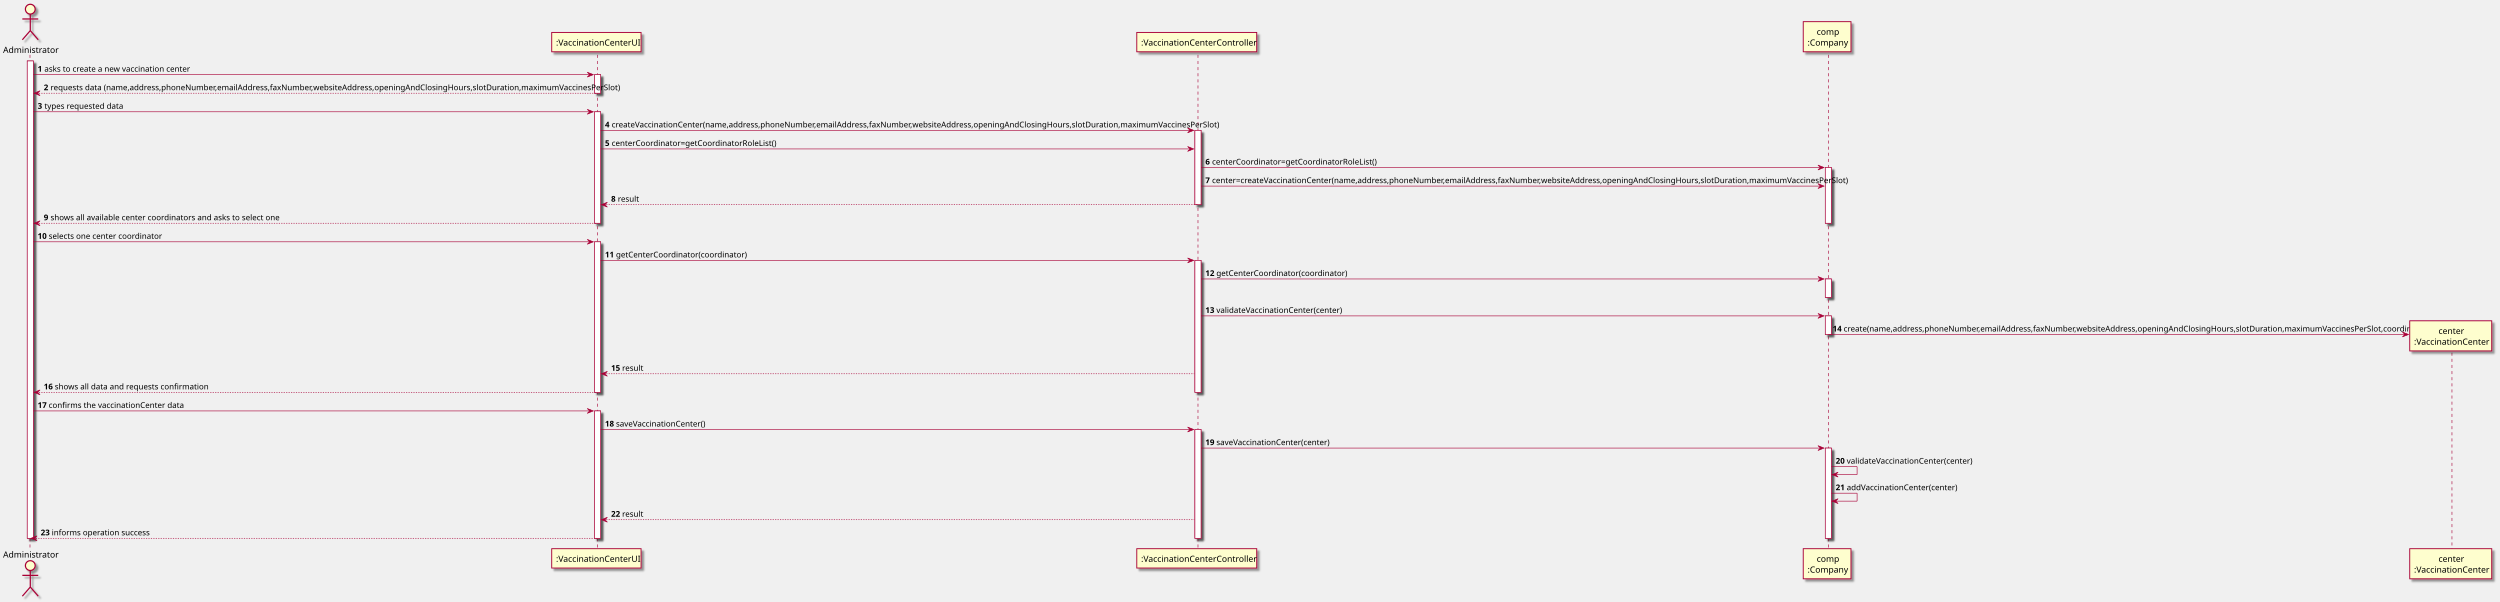
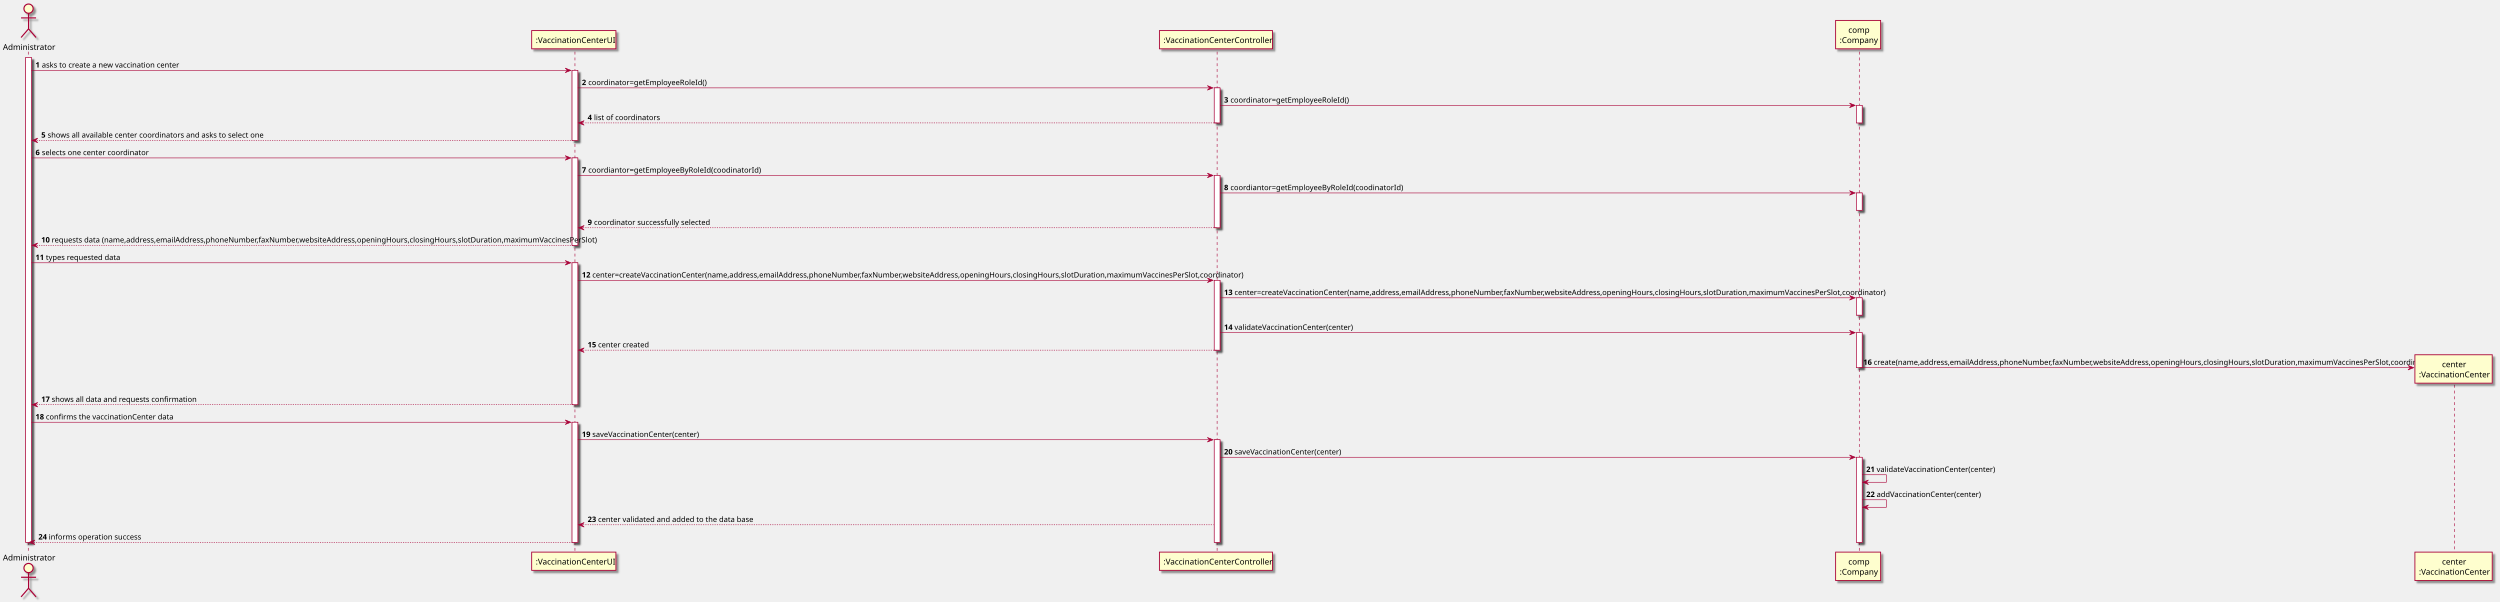
- <svg xmlns="http://www.w3.org/2000/svg" contentScriptType="application/ecmascript" contentStyleType="text/css" height="983px" preserveAspectRatio="none" style="width:4085px;height:983px;background:#FFFFFF;" version="1.1" viewBox="0 0 4085 983" width="4085px" zoomAndPan="magnify">
+ <svg xmlns="http://www.w3.org/2000/svg" contentScriptType="application/ecmascript" contentStyleType="text/css" height="1043px" preserveAspectRatio="none" style="width:4333px;height:1043px;background:#FFFFFF;" version="1.1" viewBox="0 0 4333 1043" width="4333px" zoomAndPan="magnify">
  <defs>
-     <filter height="300%" id="f60t65qigpvbv" width="300%" x="-1" y="-1">
+     <filter height="300%" id="f1j7sshg70v2i0" width="300%" x="-1" y="-1">
      <feGaussianBlur result="blurOut" stdDeviation="2.0" />
      <feColorMatrix in="blurOut" result="blurOut2" type="matrix" values="0 0 0 0 0 0 0 0 0 0 0 0 0 0 0 0 0 0 .4 0" />
      <feOffset dx="4.0" dy="4.0" in="blurOut2" result="blurOut3" />
      <feBlend in="SourceGraphic" in2="blurOut3" mode="normal" />
    </filter>
  </defs>
  <g>
-     <rect fill="#FFFFFF" filter="url(#f60t65qigpvbv)" height="779.953" style="stroke:#A80036;stroke-width:1.0;" width="10" x="44.5" y="99.609" />
-     <rect fill="#FFFFFF" filter="url(#f60t65qigpvbv)" height="30.352" style="stroke:#A80036;stroke-width:1.0;" width="10" x="971.5" y="121.961" />
-     <rect fill="#FFFFFF" filter="url(#f60t65qigpvbv)" height="182.109" style="stroke:#A80036;stroke-width:1.0;" width="10" x="971.5" y="182.664" />
-     <rect fill="#FFFFFF" filter="url(#f60t65qigpvbv)" height="245.977" style="stroke:#A80036;stroke-width:1.0;" width="10" x="971.5" y="395.125" />
-     <rect fill="#FFFFFF" filter="url(#f60t65qigpvbv)" height="208.109" style="stroke:#A80036;stroke-width:1.0;" width="10" x="971.5" y="671.453" />
-     <rect fill="#FFFFFF" filter="url(#f60t65qigpvbv)" height="121.406" style="stroke:#A80036;stroke-width:1.0;" width="10" x="1952.5" y="213.016" />
-     <rect fill="#FFFFFF" filter="url(#f60t65qigpvbv)" height="215.625" style="stroke:#A80036;stroke-width:1.0;" width="10" x="1952.5" y="425.477" />
-     <rect fill="#FFFFFF" filter="url(#f60t65qigpvbv)" height="177.758" style="stroke:#A80036;stroke-width:1.0;" width="10" x="1952.5" y="701.805" />
-     <rect fill="#FFFFFF" filter="url(#f60t65qigpvbv)" height="91.055" style="stroke:#A80036;stroke-width:1.0;" width="10" x="2982.5" y="273.719" />
-     <rect fill="#FFFFFF" filter="url(#f60t65qigpvbv)" height="30" style="stroke:#A80036;stroke-width:1.0;" width="10" x="2982.5" y="455.828" />
-     <rect fill="#FFFFFF" filter="url(#f60t65qigpvbv)" height="30.352" style="stroke:#A80036;stroke-width:1.0;" width="10" x="2982.5" y="516.18" />
-     <rect fill="#FFFFFF" filter="url(#f60t65qigpvbv)" height="147.406" style="stroke:#A80036;stroke-width:1.0;" width="10" x="2982.5" y="732.156" />
-     <line style="stroke:#A80036;stroke-width:1.0;stroke-dasharray:5.0,5.0;" x1="49" x2="49" y1="89.609" y2="897.562" />
-     <line style="stroke:#A80036;stroke-width:1.0;stroke-dasharray:5.0,5.0;" x1="976.5" x2="976.5" y1="89.609" y2="897.562" />
-     <line style="stroke:#A80036;stroke-width:1.0;stroke-dasharray:5.0,5.0;" x1="1957.5" x2="1957.5" y1="89.609" y2="897.562" />
-     <line style="stroke:#A80036;stroke-width:1.0;stroke-dasharray:5.0,5.0;" x1="2987.5" x2="2987.5" y1="89.609" y2="897.562" />
-     <line style="stroke:#A80036;stroke-width:1.0;stroke-dasharray:5.0,5.0;" x1="4006.5" x2="4006.5" y1="566.289" y2="897.562" />
+     <rect fill="#FFFFFF" filter="url(#f1j7sshg70v2i0)" height="840.305" style="stroke:#A80036;stroke-width:1.0;" width="10" x="44.5" y="99.609" />
+     <rect fill="#FFFFFF" filter="url(#f1j7sshg70v2i0)" height="121.406" style="stroke:#A80036;stroke-width:1.0;" width="10" x="991.5" y="121.961" />
+     <rect fill="#FFFFFF" filter="url(#f1j7sshg70v2i0)" height="151.406" style="stroke:#A80036;stroke-width:1.0;" width="10" x="991.5" y="273.719" />
+     <rect fill="#FFFFFF" filter="url(#f1j7sshg70v2i0)" height="245.977" style="stroke:#A80036;stroke-width:1.0;" width="10" x="991.5" y="455.477" />
+     <rect fill="#FFFFFF" filter="url(#f1j7sshg70v2i0)" height="208.109" style="stroke:#A80036;stroke-width:1.0;" width="10" x="991.5" y="731.805" />
+     <rect fill="#FFFFFF" filter="url(#f1j7sshg70v2i0)" height="60.703" style="stroke:#A80036;stroke-width:1.0;" width="10" x="2104.5" y="152.312" />
+     <rect fill="#FFFFFF" filter="url(#f1j7sshg70v2i0)" height="90.703" style="stroke:#A80036;stroke-width:1.0;" width="10" x="2104.5" y="304.07" />
+     <rect fill="#FFFFFF" filter="url(#f1j7sshg70v2i0)" height="121.055" style="stroke:#A80036;stroke-width:1.0;" width="10" x="2104.5" y="485.828" />
+     <rect fill="#FFFFFF" filter="url(#f1j7sshg70v2i0)" height="177.758" style="stroke:#A80036;stroke-width:1.0;" width="10" x="2104.5" y="762.156" />
+     <rect fill="#FFFFFF" filter="url(#f1j7sshg70v2i0)" height="30.352" style="stroke:#A80036;stroke-width:1.0;" width="10" x="3217.5" y="182.664" />
+     <rect fill="#FFFFFF" filter="url(#f1j7sshg70v2i0)" height="30" style="stroke:#A80036;stroke-width:1.0;" width="10" x="3217.5" y="334.422" />
+     <rect fill="#FFFFFF" filter="url(#f1j7sshg70v2i0)" height="30" style="stroke:#A80036;stroke-width:1.0;" width="10" x="3217.5" y="516.18" />
+     <rect fill="#FFFFFF" filter="url(#f1j7sshg70v2i0)" height="60.703" style="stroke:#A80036;stroke-width:1.0;" width="10" x="3217.5" y="576.531" />
+     <rect fill="#FFFFFF" filter="url(#f1j7sshg70v2i0)" height="147.406" style="stroke:#A80036;stroke-width:1.0;" width="10" x="3217.5" y="792.508" />
+     <line style="stroke:#A80036;stroke-width:1.0;stroke-dasharray:5.0,5.0;" x1="49" x2="49" y1="89.609" y2="957.914" />
+     <line style="stroke:#A80036;stroke-width:1.0;stroke-dasharray:5.0,5.0;" x1="996.5" x2="996.5" y1="89.609" y2="957.914" />
+     <line style="stroke:#A80036;stroke-width:1.0;stroke-dasharray:5.0,5.0;" x1="2109.5" x2="2109.5" y1="89.609" y2="957.914" />
+     <line style="stroke:#A80036;stroke-width:1.0;stroke-dasharray:5.0,5.0;" x1="3222.5" x2="3222.5" y1="89.609" y2="957.914" />
+     <line style="stroke:#A80036;stroke-width:1.0;stroke-dasharray:5.0,5.0;" x1="4254.5" x2="4254.5" y1="656.992" y2="957.914" />
    <text fill="#000000" font-family="sans-serif" font-size="14" lengthAdjust="spacing" textLength="83" x="5" y="86.533">Administrator</text>
-     <ellipse cx="49.5" cy="15" fill="#FEFECE" filter="url(#f60t65qigpvbv)" rx="8" ry="8" style="stroke:#A80036;stroke-width:2.0;" />
-     <path d="M49.5,23 L49.5,50 M36.5,31 L62.5,31 M49.5,50 L36.5,65 M49.5,50 L62.5,65 " fill="none" filter="url(#f60t65qigpvbv)" style="stroke:#A80036;stroke-width:2.0;" />
-     <text fill="#000000" font-family="sans-serif" font-size="14" lengthAdjust="spacing" textLength="83" x="5" y="911.096">Administrator</text>
-     <ellipse cx="49.5" cy="924.172" fill="#FEFECE" filter="url(#f60t65qigpvbv)" rx="8" ry="8" style="stroke:#A80036;stroke-width:2.0;" />
-     <path d="M49.5,932.172 L49.5,959.172 M36.5,940.172 L62.5,940.172 M49.5,959.172 L36.5,974.172 M49.5,959.172 L62.5,974.172 " fill="none" filter="url(#f60t65qigpvbv)" style="stroke:#A80036;stroke-width:2.0;" />
-     <rect fill="#FEFECE" filter="url(#f60t65qigpvbv)" height="31.609" style="stroke:#A80036;stroke-width:1.5;" width="146" x="901.5" y="53" />
-     <text fill="#000000" font-family="sans-serif" font-size="14" lengthAdjust="spacing" textLength="132" x="908.5" y="74.533">:VaccinationCenterUI</text>
-     <rect fill="#FEFECE" filter="url(#f60t65qigpvbv)" height="31.609" style="stroke:#A80036;stroke-width:1.5;" width="146" x="901.5" y="896.562" />
-     <text fill="#000000" font-family="sans-serif" font-size="14" lengthAdjust="spacing" textLength="132" x="908.5" y="918.096">:VaccinationCenterUI</text>
-     <rect fill="#FEFECE" filter="url(#f60t65qigpvbv)" height="31.609" style="stroke:#A80036;stroke-width:1.5;" width="196" x="1857.5" y="53" />
-     <text fill="#000000" font-family="sans-serif" font-size="14" lengthAdjust="spacing" textLength="182" x="1864.5" y="74.533">:VaccinationCenterController</text>
-     <rect fill="#FEFECE" filter="url(#f60t65qigpvbv)" height="31.609" style="stroke:#A80036;stroke-width:1.5;" width="196" x="1857.5" y="896.562" />
-     <text fill="#000000" font-family="sans-serif" font-size="14" lengthAdjust="spacing" textLength="182" x="1864.5" y="918.096">:VaccinationCenterController</text>
-     <rect fill="#FEFECE" filter="url(#f60t65qigpvbv)" height="49.219" style="stroke:#A80036;stroke-width:1.5;" width="78" x="2946.5" y="35.391" />
-     <text fill="#000000" font-family="sans-serif" font-size="14" lengthAdjust="spacing" textLength="34" x="2968.5" y="56.924">comp</text>
-     <text fill="#000000" font-family="sans-serif" font-size="14" lengthAdjust="spacing" textLength="64" x="2953.5" y="74.533">:Company</text>
-     <rect fill="#FEFECE" filter="url(#f60t65qigpvbv)" height="49.219" style="stroke:#A80036;stroke-width:1.5;" width="78" x="2946.5" y="896.562" />
-     <text fill="#000000" font-family="sans-serif" font-size="14" lengthAdjust="spacing" textLength="34" x="2968.5" y="918.096">comp</text>
-     <text fill="#000000" font-family="sans-serif" font-size="14" lengthAdjust="spacing" textLength="64" x="2953.5" y="935.705">:Company</text>
-     <rect fill="#FEFECE" filter="url(#f60t65qigpvbv)" height="49.219" style="stroke:#A80036;stroke-width:1.5;" width="134" x="3937.5" y="896.562" />
-     <text fill="#000000" font-family="sans-serif" font-size="14" lengthAdjust="spacing" textLength="40" x="3984.5" y="918.096">center</text>
-     <text fill="#000000" font-family="sans-serif" font-size="14" lengthAdjust="spacing" textLength="120" x="3944.5" y="935.705">:VaccinationCenter</text>
-     <rect fill="#FFFFFF" filter="url(#f60t65qigpvbv)" height="779.953" style="stroke:#A80036;stroke-width:1.0;" width="10" x="44.5" y="99.609" />
-     <rect fill="#FFFFFF" filter="url(#f60t65qigpvbv)" height="30.352" style="stroke:#A80036;stroke-width:1.0;" width="10" x="971.5" y="121.961" />
-     <rect fill="#FFFFFF" filter="url(#f60t65qigpvbv)" height="182.109" style="stroke:#A80036;stroke-width:1.0;" width="10" x="971.5" y="182.664" />
-     <rect fill="#FFFFFF" filter="url(#f60t65qigpvbv)" height="245.977" style="stroke:#A80036;stroke-width:1.0;" width="10" x="971.5" y="395.125" />
-     <rect fill="#FFFFFF" filter="url(#f60t65qigpvbv)" height="208.109" style="stroke:#A80036;stroke-width:1.0;" width="10" x="971.5" y="671.453" />
-     <rect fill="#FFFFFF" filter="url(#f60t65qigpvbv)" height="121.406" style="stroke:#A80036;stroke-width:1.0;" width="10" x="1952.5" y="213.016" />
-     <rect fill="#FFFFFF" filter="url(#f60t65qigpvbv)" height="215.625" style="stroke:#A80036;stroke-width:1.0;" width="10" x="1952.5" y="425.477" />
-     <rect fill="#FFFFFF" filter="url(#f60t65qigpvbv)" height="177.758" style="stroke:#A80036;stroke-width:1.0;" width="10" x="1952.5" y="701.805" />
-     <rect fill="#FFFFFF" filter="url(#f60t65qigpvbv)" height="91.055" style="stroke:#A80036;stroke-width:1.0;" width="10" x="2982.5" y="273.719" />
-     <rect fill="#FFFFFF" filter="url(#f60t65qigpvbv)" height="30" style="stroke:#A80036;stroke-width:1.0;" width="10" x="2982.5" y="455.828" />
-     <rect fill="#FFFFFF" filter="url(#f60t65qigpvbv)" height="30.352" style="stroke:#A80036;stroke-width:1.0;" width="10" x="2982.5" y="516.18" />
-     <rect fill="#FFFFFF" filter="url(#f60t65qigpvbv)" height="147.406" style="stroke:#A80036;stroke-width:1.0;" width="10" x="2982.5" y="732.156" />
-     <polygon fill="#A80036" points="959.5,117.961,969.5,121.961,959.5,125.961,963.5,121.961" style="stroke:#A80036;stroke-width:1.0;" />
-     <line style="stroke:#A80036;stroke-width:1.0;" x1="54.5" x2="965.5" y1="121.961" y2="121.961" />
+     <ellipse cx="49.5" cy="15" fill="#FEFECE" filter="url(#f1j7sshg70v2i0)" rx="8" ry="8" style="stroke:#A80036;stroke-width:2.0;" />
+     <path d="M49.5,23 L49.5,50 M36.5,31 L62.5,31 M49.5,50 L36.5,65 M49.5,50 L62.5,65 " fill="none" filter="url(#f1j7sshg70v2i0)" style="stroke:#A80036;stroke-width:2.0;" />
+     <text fill="#000000" font-family="sans-serif" font-size="14" lengthAdjust="spacing" textLength="83" x="5" y="971.447">Administrator</text>
+     <ellipse cx="49.5" cy="984.523" fill="#FEFECE" filter="url(#f1j7sshg70v2i0)" rx="8" ry="8" style="stroke:#A80036;stroke-width:2.0;" />
+     <path d="M49.5,992.523 L49.5,1019.523 M36.5,1000.523 L62.5,1000.523 M49.5,1019.523 L36.5,1034.523 M49.5,1019.523 L62.5,1034.523 " fill="none" filter="url(#f1j7sshg70v2i0)" style="stroke:#A80036;stroke-width:2.0;" />
+     <rect fill="#FEFECE" filter="url(#f1j7sshg70v2i0)" height="31.609" style="stroke:#A80036;stroke-width:1.5;" width="146" x="921.5" y="53" />
+     <text fill="#000000" font-family="sans-serif" font-size="14" lengthAdjust="spacing" textLength="132" x="928.5" y="74.533">:VaccinationCenterUI</text>
+     <rect fill="#FEFECE" filter="url(#f1j7sshg70v2i0)" height="31.609" style="stroke:#A80036;stroke-width:1.5;" width="146" x="921.5" y="956.914" />
+     <text fill="#000000" font-family="sans-serif" font-size="14" lengthAdjust="spacing" textLength="132" x="928.5" y="978.447">:VaccinationCenterUI</text>
+     <rect fill="#FEFECE" filter="url(#f1j7sshg70v2i0)" height="31.609" style="stroke:#A80036;stroke-width:1.5;" width="196" x="2009.5" y="53" />
+     <text fill="#000000" font-family="sans-serif" font-size="14" lengthAdjust="spacing" textLength="182" x="2016.5" y="74.533">:VaccinationCenterController</text>
+     <rect fill="#FEFECE" filter="url(#f1j7sshg70v2i0)" height="31.609" style="stroke:#A80036;stroke-width:1.5;" width="196" x="2009.5" y="956.914" />
+     <text fill="#000000" font-family="sans-serif" font-size="14" lengthAdjust="spacing" textLength="182" x="2016.5" y="978.447">:VaccinationCenterController</text>
+     <rect fill="#FEFECE" filter="url(#f1j7sshg70v2i0)" height="49.219" style="stroke:#A80036;stroke-width:1.5;" width="78" x="3181.5" y="35.391" />
+     <text fill="#000000" font-family="sans-serif" font-size="14" lengthAdjust="spacing" textLength="34" x="3203.5" y="56.924">comp</text>
+     <text fill="#000000" font-family="sans-serif" font-size="14" lengthAdjust="spacing" textLength="64" x="3188.5" y="74.533">:Company</text>
+     <rect fill="#FEFECE" filter="url(#f1j7sshg70v2i0)" height="49.219" style="stroke:#A80036;stroke-width:1.5;" width="78" x="3181.5" y="956.914" />
+     <text fill="#000000" font-family="sans-serif" font-size="14" lengthAdjust="spacing" textLength="34" x="3203.5" y="978.447">comp</text>
+     <text fill="#000000" font-family="sans-serif" font-size="14" lengthAdjust="spacing" textLength="64" x="3188.5" y="996.057">:Company</text>
+     <rect fill="#FEFECE" filter="url(#f1j7sshg70v2i0)" height="49.219" style="stroke:#A80036;stroke-width:1.5;" width="134" x="4185.5" y="956.914" />
+     <text fill="#000000" font-family="sans-serif" font-size="14" lengthAdjust="spacing" textLength="40" x="4232.5" y="978.447">center</text>
+     <text fill="#000000" font-family="sans-serif" font-size="14" lengthAdjust="spacing" textLength="120" x="4192.5" y="996.057">:VaccinationCenter</text>
+     <rect fill="#FFFFFF" filter="url(#f1j7sshg70v2i0)" height="840.305" style="stroke:#A80036;stroke-width:1.0;" width="10" x="44.5" y="99.609" />
+     <rect fill="#FFFFFF" filter="url(#f1j7sshg70v2i0)" height="121.406" style="stroke:#A80036;stroke-width:1.0;" width="10" x="991.5" y="121.961" />
+     <rect fill="#FFFFFF" filter="url(#f1j7sshg70v2i0)" height="151.406" style="stroke:#A80036;stroke-width:1.0;" width="10" x="991.5" y="273.719" />
+     <rect fill="#FFFFFF" filter="url(#f1j7sshg70v2i0)" height="245.977" style="stroke:#A80036;stroke-width:1.0;" width="10" x="991.5" y="455.477" />
+     <rect fill="#FFFFFF" filter="url(#f1j7sshg70v2i0)" height="208.109" style="stroke:#A80036;stroke-width:1.0;" width="10" x="991.5" y="731.805" />
+     <rect fill="#FFFFFF" filter="url(#f1j7sshg70v2i0)" height="60.703" style="stroke:#A80036;stroke-width:1.0;" width="10" x="2104.5" y="152.312" />
+     <rect fill="#FFFFFF" filter="url(#f1j7sshg70v2i0)" height="90.703" style="stroke:#A80036;stroke-width:1.0;" width="10" x="2104.5" y="304.07" />
+     <rect fill="#FFFFFF" filter="url(#f1j7sshg70v2i0)" height="121.055" style="stroke:#A80036;stroke-width:1.0;" width="10" x="2104.5" y="485.828" />
+     <rect fill="#FFFFFF" filter="url(#f1j7sshg70v2i0)" height="177.758" style="stroke:#A80036;stroke-width:1.0;" width="10" x="2104.5" y="762.156" />
+     <rect fill="#FFFFFF" filter="url(#f1j7sshg70v2i0)" height="30.352" style="stroke:#A80036;stroke-width:1.0;" width="10" x="3217.5" y="182.664" />
+     <rect fill="#FFFFFF" filter="url(#f1j7sshg70v2i0)" height="30" style="stroke:#A80036;stroke-width:1.0;" width="10" x="3217.5" y="334.422" />
+     <rect fill="#FFFFFF" filter="url(#f1j7sshg70v2i0)" height="30" style="stroke:#A80036;stroke-width:1.0;" width="10" x="3217.5" y="516.18" />
+     <rect fill="#FFFFFF" filter="url(#f1j7sshg70v2i0)" height="60.703" style="stroke:#A80036;stroke-width:1.0;" width="10" x="3217.5" y="576.531" />
+     <rect fill="#FFFFFF" filter="url(#f1j7sshg70v2i0)" height="147.406" style="stroke:#A80036;stroke-width:1.0;" width="10" x="3217.5" y="792.508" />
+     <polygon fill="#A80036" points="979.5,117.961,989.5,121.961,979.5,125.961,983.5,121.961" style="stroke:#A80036;stroke-width:1.0;" />
+     <line style="stroke:#A80036;stroke-width:1.0;" x1="54.5" x2="985.5" y1="121.961" y2="121.961" />
    <text fill="#000000" font-family="sans-serif" font-size="13" font-weight="bold" lengthAdjust="spacing" textLength="7" x="61.5" y="117.105">1</text>
    <text fill="#000000" font-family="sans-serif" font-size="13" lengthAdjust="spacing" textLength="229" x="72.5" y="117.105">asks to create a new vaccination center</text>
-     <polygon fill="#A80036" points="65.5,148.312,55.5,152.312,65.5,156.312,61.5,152.312" style="stroke:#A80036;stroke-width:1.0;" />
-     <line style="stroke:#A80036;stroke-width:1.0;stroke-dasharray:2.0,2.0;" x1="59.5" x2="975.5" y1="152.312" y2="152.312" />
-     <text fill="#000000" font-family="sans-serif" font-size="13" font-weight="bold" lengthAdjust="spacing" textLength="7" x="71.5" y="147.456">2</text>
-     <text fill="#000000" font-family="sans-serif" font-size="13" lengthAdjust="spacing" textLength="882" x="82.5" y="147.456">requests data (name,address,phoneNumber,emailAddress,faxNumber,websiteAddress,openingAndClosingHours,slotDuration,maximumVaccinesPerSlot)</text>
-     <polygon fill="#A80036" points="959.5,178.664,969.5,182.664,959.5,186.664,963.5,182.664" style="stroke:#A80036;stroke-width:1.0;" />
-     <line style="stroke:#A80036;stroke-width:1.0;" x1="54.5" x2="965.5" y1="182.664" y2="182.664" />
-     <text fill="#000000" font-family="sans-serif" font-size="13" font-weight="bold" lengthAdjust="spacing" textLength="7" x="61.5" y="177.808">3</text>
-     <text fill="#000000" font-family="sans-serif" font-size="13" lengthAdjust="spacing" textLength="122" x="72.5" y="177.808">types requested data</text>
-     <polygon fill="#A80036" points="1940.5,209.016,1950.5,213.016,1940.5,217.016,1944.5,213.016" style="stroke:#A80036;stroke-width:1.0;" />
-     <line style="stroke:#A80036;stroke-width:1.0;" x1="981.5" x2="1946.5" y1="213.016" y2="213.016" />
-     <text fill="#000000" font-family="sans-serif" font-size="13" font-weight="bold" lengthAdjust="spacing" textLength="7" x="988.5" y="208.159">4</text>
-     <text fill="#000000" font-family="sans-serif" font-size="13" lengthAdjust="spacing" textLength="941" x="999.5" y="208.159">createVaccinationCenter(name,address,phoneNumber,emailAddress,faxNumber,websiteAddress,openingAndClosingHours,slotDuration,maximumVaccinesPerSlot)</text>
-     <polygon fill="#A80036" points="1940.5,239.367,1950.5,243.367,1940.5,247.367,1944.5,243.367" style="stroke:#A80036;stroke-width:1.0;" />
-     <line style="stroke:#A80036;stroke-width:1.0;" x1="981.5" x2="1946.5" y1="243.367" y2="243.367" />
-     <text fill="#000000" font-family="sans-serif" font-size="13" font-weight="bold" lengthAdjust="spacing" textLength="7" x="988.5" y="238.511">5</text>
-     <text fill="#000000" font-family="sans-serif" font-size="13" lengthAdjust="spacing" textLength="249" x="999.5" y="238.511">centerCoordinator=getCoordinatorRoleList()</text>
-     <polygon fill="#A80036" points="2970.5,269.719,2980.5,273.719,2970.5,277.719,2974.5,273.719" style="stroke:#A80036;stroke-width:1.0;" />
-     <line style="stroke:#A80036;stroke-width:1.0;" x1="1962.5" x2="2976.5" y1="273.719" y2="273.719" />
-     <text fill="#000000" font-family="sans-serif" font-size="13" font-weight="bold" lengthAdjust="spacing" textLength="7" x="1969.5" y="268.862">6</text>
-     <text fill="#000000" font-family="sans-serif" font-size="13" lengthAdjust="spacing" textLength="249" x="1980.5" y="268.862">centerCoordinator=getCoordinatorRoleList()</text>
-     <polygon fill="#A80036" points="2970.5,300.07,2980.5,304.07,2970.5,308.07,2974.5,304.07" style="stroke:#A80036;stroke-width:1.0;" />
-     <line style="stroke:#A80036;stroke-width:1.0;" x1="1962.5" x2="2976.5" y1="304.07" y2="304.07" />
-     <text fill="#000000" font-family="sans-serif" font-size="13" font-weight="bold" lengthAdjust="spacing" textLength="7" x="1969.5" y="299.214">7</text>
-     <text fill="#000000" font-family="sans-serif" font-size="13" lengthAdjust="spacing" textLength="985" x="1980.5" y="299.214">center=createVaccinationCenter(name,address,phoneNumber,emailAddress,faxNumber,websiteAddress,openingAndClosingHours,slotDuration,maximumVaccinesPerSlot)</text>
-     <polygon fill="#A80036" points="992.5,330.422,982.5,334.422,992.5,338.422,988.5,334.422" style="stroke:#A80036;stroke-width:1.0;" />
-     <line style="stroke:#A80036;stroke-width:1.0;stroke-dasharray:2.0,2.0;" x1="986.5" x2="1956.5" y1="334.422" y2="334.422" />
-     <text fill="#000000" font-family="sans-serif" font-size="13" font-weight="bold" lengthAdjust="spacing" textLength="7" x="998.5" y="329.565">8</text>
-     <text fill="#000000" font-family="sans-serif" font-size="13" lengthAdjust="spacing" textLength="32" x="1009.5" y="329.565">result</text>
-     <polygon fill="#A80036" points="65.5,360.773,55.5,364.773,65.5,368.773,61.5,364.773" style="stroke:#A80036;stroke-width:1.0;" />
-     <line style="stroke:#A80036;stroke-width:1.0;stroke-dasharray:2.0,2.0;" x1="59.5" x2="975.5" y1="364.773" y2="364.773" />
-     <text fill="#000000" font-family="sans-serif" font-size="13" font-weight="bold" lengthAdjust="spacing" textLength="7" x="71.5" y="359.917">9</text>
-     <text fill="#000000" font-family="sans-serif" font-size="13" lengthAdjust="spacing" textLength="358" x="82.5" y="359.917">shows all available center coordinators and asks to select one</text>
-     <polygon fill="#A80036" points="959.5,391.125,969.5,395.125,959.5,399.125,963.5,395.125" style="stroke:#A80036;stroke-width:1.0;" />
-     <line style="stroke:#A80036;stroke-width:1.0;" x1="54.5" x2="965.5" y1="395.125" y2="395.125" />
-     <text fill="#000000" font-family="sans-serif" font-size="13" font-weight="bold" lengthAdjust="spacing" textLength="14" x="61.5" y="390.269">10</text>
-     <text fill="#000000" font-family="sans-serif" font-size="13" lengthAdjust="spacing" textLength="175" x="79.5" y="390.269">selects one center coordinator</text>
-     <polygon fill="#A80036" points="1940.5,421.477,1950.5,425.477,1940.5,429.477,1944.5,425.477" style="stroke:#A80036;stroke-width:1.0;" />
-     <line style="stroke:#A80036;stroke-width:1.0;" x1="981.5" x2="1946.5" y1="425.477" y2="425.477" />
-     <text fill="#000000" font-family="sans-serif" font-size="13" font-weight="bold" lengthAdjust="spacing" textLength="14" x="988.5" y="420.62">11</text>
-     <text fill="#000000" font-family="sans-serif" font-size="13" lengthAdjust="spacing" textLength="194" x="1006.5" y="420.62">getCenterCoordinator(coordinator)</text>
-     <polygon fill="#A80036" points="2970.5,451.828,2980.5,455.828,2970.5,459.828,2974.5,455.828" style="stroke:#A80036;stroke-width:1.0;" />
-     <line style="stroke:#A80036;stroke-width:1.0;" x1="1962.5" x2="2976.5" y1="455.828" y2="455.828" />
-     <text fill="#000000" font-family="sans-serif" font-size="13" font-weight="bold" lengthAdjust="spacing" textLength="14" x="1969.5" y="450.972">12</text>
-     <text fill="#000000" font-family="sans-serif" font-size="13" lengthAdjust="spacing" textLength="194" x="1987.5" y="450.972">getCenterCoordinator(coordinator)</text>
-     <polygon fill="#A80036" points="2970.5,512.18,2980.5,516.18,2970.5,520.18,2974.5,516.18" style="stroke:#A80036;stroke-width:1.0;" />
-     <line style="stroke:#A80036;stroke-width:1.0;" x1="1962.5" x2="2976.5" y1="516.18" y2="516.18" />
-     <text fill="#000000" font-family="sans-serif" font-size="13" font-weight="bold" lengthAdjust="spacing" textLength="14" x="1969.5" y="511.323">13</text>
-     <text fill="#000000" font-family="sans-serif" font-size="13" lengthAdjust="spacing" textLength="193" x="1987.5" y="511.323">validateVaccinationCenter(center)</text>
-     <polygon fill="#A80036" points="3925.5,542.531,3935.5,546.531,3925.5,550.531,3929.5,546.531" style="stroke:#A80036;stroke-width:1.0;" />
-     <line style="stroke:#A80036;stroke-width:1.0;" x1="2987.5" x2="3931.5" y1="546.531" y2="546.531" />
-     <text fill="#000000" font-family="sans-serif" font-size="13" font-weight="bold" lengthAdjust="spacing" textLength="14" x="2994.5" y="541.675">14</text>
-     <text fill="#000000" font-family="sans-serif" font-size="13" lengthAdjust="spacing" textLength="903" x="3012.5" y="541.675">create(name,address,phoneNumber,emailAddress,faxNumber,websiteAddress,openingAndClosingHours,slotDuration,maximumVaccinesPerSlot,coordinator)</text>
-     <rect fill="#FEFECE" filter="url(#f60t65qigpvbv)" height="49.219" style="stroke:#A80036;stroke-width:1.5;" width="134" x="3937.5" y="524.18" />
-     <text fill="#000000" font-family="sans-serif" font-size="14" lengthAdjust="spacing" textLength="40" x="3984.5" y="545.713">center</text>
-     <text fill="#000000" font-family="sans-serif" font-size="14" lengthAdjust="spacing" textLength="120" x="3944.5" y="563.322">:VaccinationCenter</text>
-     <polygon fill="#A80036" points="992.5,606.75,982.5,610.75,992.5,614.75,988.5,610.75" style="stroke:#A80036;stroke-width:1.0;" />
-     <line style="stroke:#A80036;stroke-width:1.0;stroke-dasharray:2.0,2.0;" x1="986.5" x2="1951.5" y1="610.75" y2="610.75" />
-     <text fill="#000000" font-family="sans-serif" font-size="13" font-weight="bold" lengthAdjust="spacing" textLength="14" x="998.5" y="605.894">15</text>
-     <text fill="#000000" font-family="sans-serif" font-size="13" lengthAdjust="spacing" textLength="32" x="1016.5" y="605.894">result</text>
-     <polygon fill="#A80036" points="65.5,637.102,55.5,641.102,65.5,645.102,61.5,641.102" style="stroke:#A80036;stroke-width:1.0;" />
-     <line style="stroke:#A80036;stroke-width:1.0;stroke-dasharray:2.0,2.0;" x1="59.5" x2="975.5" y1="641.102" y2="641.102" />
-     <text fill="#000000" font-family="sans-serif" font-size="13" font-weight="bold" lengthAdjust="spacing" textLength="14" x="71.5" y="636.245">16</text>
-     <text fill="#000000" font-family="sans-serif" font-size="13" lengthAdjust="spacing" textLength="236" x="89.5" y="636.245">shows all data and requests confirmation</text>
-     <polygon fill="#A80036" points="959.5,667.453,969.5,671.453,959.5,675.453,963.5,671.453" style="stroke:#A80036;stroke-width:1.0;" />
-     <line style="stroke:#A80036;stroke-width:1.0;" x1="54.5" x2="965.5" y1="671.453" y2="671.453" />
-     <text fill="#000000" font-family="sans-serif" font-size="13" font-weight="bold" lengthAdjust="spacing" textLength="14" x="61.5" y="666.597">17</text>
-     <text fill="#000000" font-family="sans-serif" font-size="13" lengthAdjust="spacing" textLength="206" x="79.5" y="666.597">confirms the vaccinationCenter data</text>
-     <polygon fill="#A80036" points="1940.5,697.805,1950.5,701.805,1940.5,705.805,1944.5,701.805" style="stroke:#A80036;stroke-width:1.0;" />
-     <line style="stroke:#A80036;stroke-width:1.0;" x1="981.5" x2="1946.5" y1="701.805" y2="701.805" />
-     <text fill="#000000" font-family="sans-serif" font-size="13" font-weight="bold" lengthAdjust="spacing" textLength="14" x="988.5" y="696.948">18</text>
-     <text fill="#000000" font-family="sans-serif" font-size="13" lengthAdjust="spacing" textLength="140" x="1006.5" y="696.948">saveVaccinationCenter()</text>
-     <polygon fill="#A80036" points="2970.5,728.156,2980.5,732.156,2970.5,736.156,2974.5,732.156" style="stroke:#A80036;stroke-width:1.0;" />
-     <line style="stroke:#A80036;stroke-width:1.0;" x1="1962.5" x2="2976.5" y1="732.156" y2="732.156" />
-     <text fill="#000000" font-family="sans-serif" font-size="13" font-weight="bold" lengthAdjust="spacing" textLength="14" x="1969.5" y="727.3">19</text>
-     <text fill="#000000" font-family="sans-serif" font-size="13" lengthAdjust="spacing" textLength="176" x="1987.5" y="727.3">saveVaccinationCenter(center)</text>
-     <line style="stroke:#A80036;stroke-width:1.0;" x1="2992.5" x2="3034.5" y1="762.508" y2="762.508" />
-     <line style="stroke:#A80036;stroke-width:1.0;" x1="3034.5" x2="3034.5" y1="762.508" y2="775.508" />
-     <line style="stroke:#A80036;stroke-width:1.0;" x1="2993.5" x2="3034.5" y1="775.508" y2="775.508" />
-     <polygon fill="#A80036" points="3003.5,771.508,2993.5,775.508,3003.5,779.508,2999.5,775.508" style="stroke:#A80036;stroke-width:1.0;" />
-     <text fill="#000000" font-family="sans-serif" font-size="13" font-weight="bold" lengthAdjust="spacing" textLength="14" x="2999.5" y="757.651">20</text>
-     <text fill="#000000" font-family="sans-serif" font-size="13" lengthAdjust="spacing" textLength="193" x="3017.5" y="757.651">validateVaccinationCenter(center)</text>
-     <line style="stroke:#A80036;stroke-width:1.0;" x1="2992.5" x2="3034.5" y1="805.859" y2="805.859" />
-     <line style="stroke:#A80036;stroke-width:1.0;" x1="3034.5" x2="3034.5" y1="805.859" y2="818.859" />
-     <line style="stroke:#A80036;stroke-width:1.0;" x1="2993.5" x2="3034.5" y1="818.859" y2="818.859" />
-     <polygon fill="#A80036" points="3003.5,814.859,2993.5,818.859,3003.5,822.859,2999.5,818.859" style="stroke:#A80036;stroke-width:1.0;" />
-     <text fill="#000000" font-family="sans-serif" font-size="13" font-weight="bold" lengthAdjust="spacing" textLength="14" x="2999.5" y="801.003">21</text>
-     <text fill="#000000" font-family="sans-serif" font-size="13" lengthAdjust="spacing" textLength="171" x="3017.5" y="801.003">addVaccinationCenter(center)</text>
-     <polygon fill="#A80036" points="992.5,845.211,982.5,849.211,992.5,853.211,988.5,849.211" style="stroke:#A80036;stroke-width:1.0;" />
-     <line style="stroke:#A80036;stroke-width:1.0;stroke-dasharray:2.0,2.0;" x1="986.5" x2="1951.5" y1="849.211" y2="849.211" />
-     <text fill="#000000" font-family="sans-serif" font-size="13" font-weight="bold" lengthAdjust="spacing" textLength="14" x="998.5" y="844.355">22</text>
-     <text fill="#000000" font-family="sans-serif" font-size="13" lengthAdjust="spacing" textLength="32" x="1016.5" y="844.355">result</text>
-     <polygon fill="#A80036" points="60.5,875.562,50.5,879.562,60.5,883.562,56.5,879.562" style="stroke:#A80036;stroke-width:1.0;" />
-     <line style="stroke:#A80036;stroke-width:1.0;stroke-dasharray:2.0,2.0;" x1="54.5" x2="975.5" y1="879.562" y2="879.562" />
-     <text fill="#000000" font-family="sans-serif" font-size="13" font-weight="bold" lengthAdjust="spacing" textLength="14" x="66.5" y="874.706">23</text>
-     <text fill="#000000" font-family="sans-serif" font-size="13" lengthAdjust="spacing" textLength="152" x="84.5" y="874.706">informs operation success</text>
+     <polygon fill="#A80036" points="2092.5,148.312,2102.5,152.312,2092.5,156.312,2096.5,152.312" style="stroke:#A80036;stroke-width:1.0;" />
+     <line style="stroke:#A80036;stroke-width:1.0;" x1="1001.5" x2="2098.5" y1="152.312" y2="152.312" />
+     <text fill="#000000" font-family="sans-serif" font-size="13" font-weight="bold" lengthAdjust="spacing" textLength="7" x="1008.5" y="147.456">2</text>
+     <text fill="#000000" font-family="sans-serif" font-size="13" lengthAdjust="spacing" textLength="192" x="1019.5" y="147.456">coordinator=getEmployeeRoleId()</text>
+     <polygon fill="#A80036" points="3205.5,178.664,3215.5,182.664,3205.5,186.664,3209.5,182.664" style="stroke:#A80036;stroke-width:1.0;" />
+     <line style="stroke:#A80036;stroke-width:1.0;" x1="2114.5" x2="3211.5" y1="182.664" y2="182.664" />
+     <text fill="#000000" font-family="sans-serif" font-size="13" font-weight="bold" lengthAdjust="spacing" textLength="7" x="2121.5" y="177.808">3</text>
+     <text fill="#000000" font-family="sans-serif" font-size="13" lengthAdjust="spacing" textLength="192" x="2132.5" y="177.808">coordinator=getEmployeeRoleId()</text>
+     <polygon fill="#A80036" points="1012.5,209.016,1002.5,213.016,1012.5,217.016,1008.5,213.016" style="stroke:#A80036;stroke-width:1.0;" />
+     <line style="stroke:#A80036;stroke-width:1.0;stroke-dasharray:2.0,2.0;" x1="1006.5" x2="2108.5" y1="213.016" y2="213.016" />
+     <text fill="#000000" font-family="sans-serif" font-size="13" font-weight="bold" lengthAdjust="spacing" textLength="7" x="1018.5" y="208.159">4</text>
+     <text fill="#000000" font-family="sans-serif" font-size="13" lengthAdjust="spacing" textLength="106" x="1029.5" y="208.159">list of coordinators</text>
+     <polygon fill="#A80036" points="65.5,239.367,55.5,243.367,65.5,247.367,61.5,243.367" style="stroke:#A80036;stroke-width:1.0;" />
+     <line style="stroke:#A80036;stroke-width:1.0;stroke-dasharray:2.0,2.0;" x1="59.5" x2="995.5" y1="243.367" y2="243.367" />
+     <text fill="#000000" font-family="sans-serif" font-size="13" font-weight="bold" lengthAdjust="spacing" textLength="7" x="71.5" y="238.511">5</text>
+     <text fill="#000000" font-family="sans-serif" font-size="13" lengthAdjust="spacing" textLength="358" x="82.5" y="238.511">shows all available center coordinators and asks to select one</text>
+     <polygon fill="#A80036" points="979.5,269.719,989.5,273.719,979.5,277.719,983.5,273.719" style="stroke:#A80036;stroke-width:1.0;" />
+     <line style="stroke:#A80036;stroke-width:1.0;" x1="54.5" x2="985.5" y1="273.719" y2="273.719" />
+     <text fill="#000000" font-family="sans-serif" font-size="13" font-weight="bold" lengthAdjust="spacing" textLength="7" x="61.5" y="268.862">6</text>
+     <text fill="#000000" font-family="sans-serif" font-size="13" lengthAdjust="spacing" textLength="175" x="72.5" y="268.862">selects one center coordinator</text>
+     <polygon fill="#A80036" points="2092.5,300.07,2102.5,304.07,2092.5,308.07,2096.5,304.07" style="stroke:#A80036;stroke-width:1.0;" />
+     <line style="stroke:#A80036;stroke-width:1.0;" x1="1001.5" x2="2098.5" y1="304.07" y2="304.07" />
+     <text fill="#000000" font-family="sans-serif" font-size="13" font-weight="bold" lengthAdjust="spacing" textLength="7" x="1008.5" y="299.214">7</text>
+     <text fill="#000000" font-family="sans-serif" font-size="13" lengthAdjust="spacing" textLength="278" x="1019.5" y="299.214">coordiantor=getEmployeeByRoleId(coodinatorId)</text>
+     <polygon fill="#A80036" points="3205.5,330.422,3215.5,334.422,3205.5,338.422,3209.5,334.422" style="stroke:#A80036;stroke-width:1.0;" />
+     <line style="stroke:#A80036;stroke-width:1.0;" x1="2114.5" x2="3211.5" y1="334.422" y2="334.422" />
+     <text fill="#000000" font-family="sans-serif" font-size="13" font-weight="bold" lengthAdjust="spacing" textLength="7" x="2121.5" y="329.565">8</text>
+     <text fill="#000000" font-family="sans-serif" font-size="13" lengthAdjust="spacing" textLength="278" x="2132.5" y="329.565">coordiantor=getEmployeeByRoleId(coodinatorId)</text>
+     <polygon fill="#A80036" points="1012.5,390.773,1002.5,394.773,1012.5,398.773,1008.5,394.773" style="stroke:#A80036;stroke-width:1.0;" />
+     <line style="stroke:#A80036;stroke-width:1.0;stroke-dasharray:2.0,2.0;" x1="1006.5" x2="2108.5" y1="394.773" y2="394.773" />
+     <text fill="#000000" font-family="sans-serif" font-size="13" font-weight="bold" lengthAdjust="spacing" textLength="7" x="1018.5" y="389.917">9</text>
+     <text fill="#000000" font-family="sans-serif" font-size="13" lengthAdjust="spacing" textLength="193" x="1029.5" y="389.917">coordinator successfully selected</text>
+     <polygon fill="#A80036" points="65.5,421.125,55.5,425.125,65.5,429.125,61.5,425.125" style="stroke:#A80036;stroke-width:1.0;" />
+     <line style="stroke:#A80036;stroke-width:1.0;stroke-dasharray:2.0,2.0;" x1="59.5" x2="995.5" y1="425.125" y2="425.125" />
+     <text fill="#000000" font-family="sans-serif" font-size="13" font-weight="bold" lengthAdjust="spacing" textLength="14" x="71.5" y="420.269">10</text>
+     <text fill="#000000" font-family="sans-serif" font-size="13" lengthAdjust="spacing" textLength="895" x="89.5" y="420.269">requests data (name,address,emailAddress,phoneNumber,faxNumber,websiteAddress,openingHours,closingHours,slotDuration,maximumVaccinesPerSlot)</text>
+     <polygon fill="#A80036" points="979.5,451.477,989.5,455.477,979.5,459.477,983.5,455.477" style="stroke:#A80036;stroke-width:1.0;" />
+     <line style="stroke:#A80036;stroke-width:1.0;" x1="54.5" x2="985.5" y1="455.477" y2="455.477" />
+     <text fill="#000000" font-family="sans-serif" font-size="13" font-weight="bold" lengthAdjust="spacing" textLength="14" x="61.5" y="450.62">11</text>
+     <text fill="#000000" font-family="sans-serif" font-size="13" lengthAdjust="spacing" textLength="122" x="79.5" y="450.62">types requested data</text>
+     <polygon fill="#A80036" points="2092.5,481.828,2102.5,485.828,2092.5,489.828,2096.5,485.828" style="stroke:#A80036;stroke-width:1.0;" />
+     <line style="stroke:#A80036;stroke-width:1.0;" x1="1001.5" x2="2098.5" y1="485.828" y2="485.828" />
+     <text fill="#000000" font-family="sans-serif" font-size="13" font-weight="bold" lengthAdjust="spacing" textLength="14" x="1008.5" y="480.972">12</text>
+     <text fill="#000000" font-family="sans-serif" font-size="13" lengthAdjust="spacing" textLength="1066" x="1026.5" y="480.972">center=createVaccinationCenter(name,address,emailAddress,phoneNumber,faxNumber,websiteAddress,openingHours,closingHours,slotDuration,maximumVaccinesPerSlot,coordinator)</text>
+     <polygon fill="#A80036" points="3205.5,512.18,3215.5,516.18,3205.5,520.18,3209.5,516.18" style="stroke:#A80036;stroke-width:1.0;" />
+     <line style="stroke:#A80036;stroke-width:1.0;" x1="2114.5" x2="3211.5" y1="516.18" y2="516.18" />
+     <text fill="#000000" font-family="sans-serif" font-size="13" font-weight="bold" lengthAdjust="spacing" textLength="14" x="2121.5" y="511.323">13</text>
+     <text fill="#000000" font-family="sans-serif" font-size="13" lengthAdjust="spacing" textLength="1066" x="2139.5" y="511.323">center=createVaccinationCenter(name,address,emailAddress,phoneNumber,faxNumber,websiteAddress,openingHours,closingHours,slotDuration,maximumVaccinesPerSlot,coordinator)</text>
+     <polygon fill="#A80036" points="3205.5,572.531,3215.5,576.531,3205.5,580.531,3209.5,576.531" style="stroke:#A80036;stroke-width:1.0;" />
+     <line style="stroke:#A80036;stroke-width:1.0;" x1="2114.5" x2="3211.5" y1="576.531" y2="576.531" />
+     <text fill="#000000" font-family="sans-serif" font-size="13" font-weight="bold" lengthAdjust="spacing" textLength="14" x="2121.5" y="571.675">14</text>
+     <text fill="#000000" font-family="sans-serif" font-size="13" lengthAdjust="spacing" textLength="193" x="2139.5" y="571.675">validateVaccinationCenter(center)</text>
+     <polygon fill="#A80036" points="1012.5,602.883,1002.5,606.883,1012.5,610.883,1008.5,606.883" style="stroke:#A80036;stroke-width:1.0;" />
+     <line style="stroke:#A80036;stroke-width:1.0;stroke-dasharray:2.0,2.0;" x1="1006.5" x2="2108.5" y1="606.883" y2="606.883" />
+     <text fill="#000000" font-family="sans-serif" font-size="13" font-weight="bold" lengthAdjust="spacing" textLength="14" x="1018.5" y="602.026">15</text>
+     <text fill="#000000" font-family="sans-serif" font-size="13" lengthAdjust="spacing" textLength="83" x="1036.5" y="602.026">center created</text>
+     <polygon fill="#A80036" points="4173.5,633.234,4183.5,637.234,4173.5,641.234,4177.5,637.234" style="stroke:#A80036;stroke-width:1.0;" />
+     <line style="stroke:#A80036;stroke-width:1.0;" x1="3222.5" x2="4179.5" y1="637.234" y2="637.234" />
+     <text fill="#000000" font-family="sans-serif" font-size="13" font-weight="bold" lengthAdjust="spacing" textLength="14" x="3229.5" y="632.378">16</text>
+     <text fill="#000000" font-family="sans-serif" font-size="13" lengthAdjust="spacing" textLength="916" x="3247.5" y="632.378">create(name,address,emailAddress,phoneNumber,faxNumber,websiteAddress,openingHours,closingHours,slotDuration,maximumVaccinesPerSlot,coordinator)</text>
+     <rect fill="#FEFECE" filter="url(#f1j7sshg70v2i0)" height="49.219" style="stroke:#A80036;stroke-width:1.5;" width="134" x="4185.5" y="614.883" />
+     <text fill="#000000" font-family="sans-serif" font-size="14" lengthAdjust="spacing" textLength="40" x="4232.5" y="636.416">center</text>
+     <text fill="#000000" font-family="sans-serif" font-size="14" lengthAdjust="spacing" textLength="120" x="4192.5" y="654.025">:VaccinationCenter</text>
+     <polygon fill="#A80036" points="65.5,697.453,55.5,701.453,65.5,705.453,61.5,701.453" style="stroke:#A80036;stroke-width:1.0;" />
+     <line style="stroke:#A80036;stroke-width:1.0;stroke-dasharray:2.0,2.0;" x1="59.5" x2="995.5" y1="701.453" y2="701.453" />
+     <text fill="#000000" font-family="sans-serif" font-size="13" font-weight="bold" lengthAdjust="spacing" textLength="14" x="71.5" y="696.597">17</text>
+     <text fill="#000000" font-family="sans-serif" font-size="13" lengthAdjust="spacing" textLength="236" x="89.5" y="696.597">shows all data and requests confirmation</text>
+     <polygon fill="#A80036" points="979.5,727.805,989.5,731.805,979.5,735.805,983.5,731.805" style="stroke:#A80036;stroke-width:1.0;" />
+     <line style="stroke:#A80036;stroke-width:1.0;" x1="54.5" x2="985.5" y1="731.805" y2="731.805" />
+     <text fill="#000000" font-family="sans-serif" font-size="13" font-weight="bold" lengthAdjust="spacing" textLength="14" x="61.5" y="726.948">18</text>
+     <text fill="#000000" font-family="sans-serif" font-size="13" lengthAdjust="spacing" textLength="206" x="79.5" y="726.948">confirms the vaccinationCenter data</text>
+     <polygon fill="#A80036" points="2092.5,758.156,2102.5,762.156,2092.5,766.156,2096.5,762.156" style="stroke:#A80036;stroke-width:1.0;" />
+     <line style="stroke:#A80036;stroke-width:1.0;" x1="1001.5" x2="2098.5" y1="762.156" y2="762.156" />
+     <text fill="#000000" font-family="sans-serif" font-size="13" font-weight="bold" lengthAdjust="spacing" textLength="14" x="1008.5" y="757.3">19</text>
+     <text fill="#000000" font-family="sans-serif" font-size="13" lengthAdjust="spacing" textLength="176" x="1026.5" y="757.3">saveVaccinationCenter(center)</text>
+     <polygon fill="#A80036" points="3205.5,788.508,3215.5,792.508,3205.5,796.508,3209.5,792.508" style="stroke:#A80036;stroke-width:1.0;" />
+     <line style="stroke:#A80036;stroke-width:1.0;" x1="2114.5" x2="3211.5" y1="792.508" y2="792.508" />
+     <text fill="#000000" font-family="sans-serif" font-size="13" font-weight="bold" lengthAdjust="spacing" textLength="14" x="2121.5" y="787.651">20</text>
+     <text fill="#000000" font-family="sans-serif" font-size="13" lengthAdjust="spacing" textLength="176" x="2139.5" y="787.651">saveVaccinationCenter(center)</text>
+     <line style="stroke:#A80036;stroke-width:1.0;" x1="3227.5" x2="3269.5" y1="822.859" y2="822.859" />
+     <line style="stroke:#A80036;stroke-width:1.0;" x1="3269.5" x2="3269.5" y1="822.859" y2="835.859" />
+     <line style="stroke:#A80036;stroke-width:1.0;" x1="3228.5" x2="3269.5" y1="835.859" y2="835.859" />
+     <polygon fill="#A80036" points="3238.5,831.859,3228.5,835.859,3238.5,839.859,3234.5,835.859" style="stroke:#A80036;stroke-width:1.0;" />
+     <text fill="#000000" font-family="sans-serif" font-size="13" font-weight="bold" lengthAdjust="spacing" textLength="14" x="3234.5" y="818.003">21</text>
+     <text fill="#000000" font-family="sans-serif" font-size="13" lengthAdjust="spacing" textLength="193" x="3252.5" y="818.003">validateVaccinationCenter(center)</text>
+     <line style="stroke:#A80036;stroke-width:1.0;" x1="3227.5" x2="3269.5" y1="866.211" y2="866.211" />
+     <line style="stroke:#A80036;stroke-width:1.0;" x1="3269.5" x2="3269.5" y1="866.211" y2="879.211" />
+     <line style="stroke:#A80036;stroke-width:1.0;" x1="3228.5" x2="3269.5" y1="879.211" y2="879.211" />
+     <polygon fill="#A80036" points="3238.5,875.211,3228.5,879.211,3238.5,883.211,3234.5,879.211" style="stroke:#A80036;stroke-width:1.0;" />
+     <text fill="#000000" font-family="sans-serif" font-size="13" font-weight="bold" lengthAdjust="spacing" textLength="14" x="3234.5" y="861.355">22</text>
+     <text fill="#000000" font-family="sans-serif" font-size="13" lengthAdjust="spacing" textLength="171" x="3252.5" y="861.355">addVaccinationCenter(center)</text>
+     <polygon fill="#A80036" points="1012.5,905.562,1002.5,909.562,1012.5,913.562,1008.5,909.562" style="stroke:#A80036;stroke-width:1.0;" />
+     <line style="stroke:#A80036;stroke-width:1.0;stroke-dasharray:2.0,2.0;" x1="1006.5" x2="2103.5" y1="909.562" y2="909.562" />
+     <text fill="#000000" font-family="sans-serif" font-size="13" font-weight="bold" lengthAdjust="spacing" textLength="14" x="1018.5" y="904.706">23</text>
+     <text fill="#000000" font-family="sans-serif" font-size="13" lengthAdjust="spacing" textLength="252" x="1036.5" y="904.706">center validated and added to the data base</text>
+     <polygon fill="#A80036" points="60.5,935.914,50.5,939.914,60.5,943.914,56.5,939.914" style="stroke:#A80036;stroke-width:1.0;" />
+     <line style="stroke:#A80036;stroke-width:1.0;stroke-dasharray:2.0,2.0;" x1="54.5" x2="995.5" y1="939.914" y2="939.914" />
+     <text fill="#000000" font-family="sans-serif" font-size="13" font-weight="bold" lengthAdjust="spacing" textLength="14" x="66.5" y="935.058">24</text>
+     <text fill="#000000" font-family="sans-serif" font-size="13" lengthAdjust="spacing" textLength="152" x="84.5" y="935.058">informs operation success</text>
  </g>
</svg>
